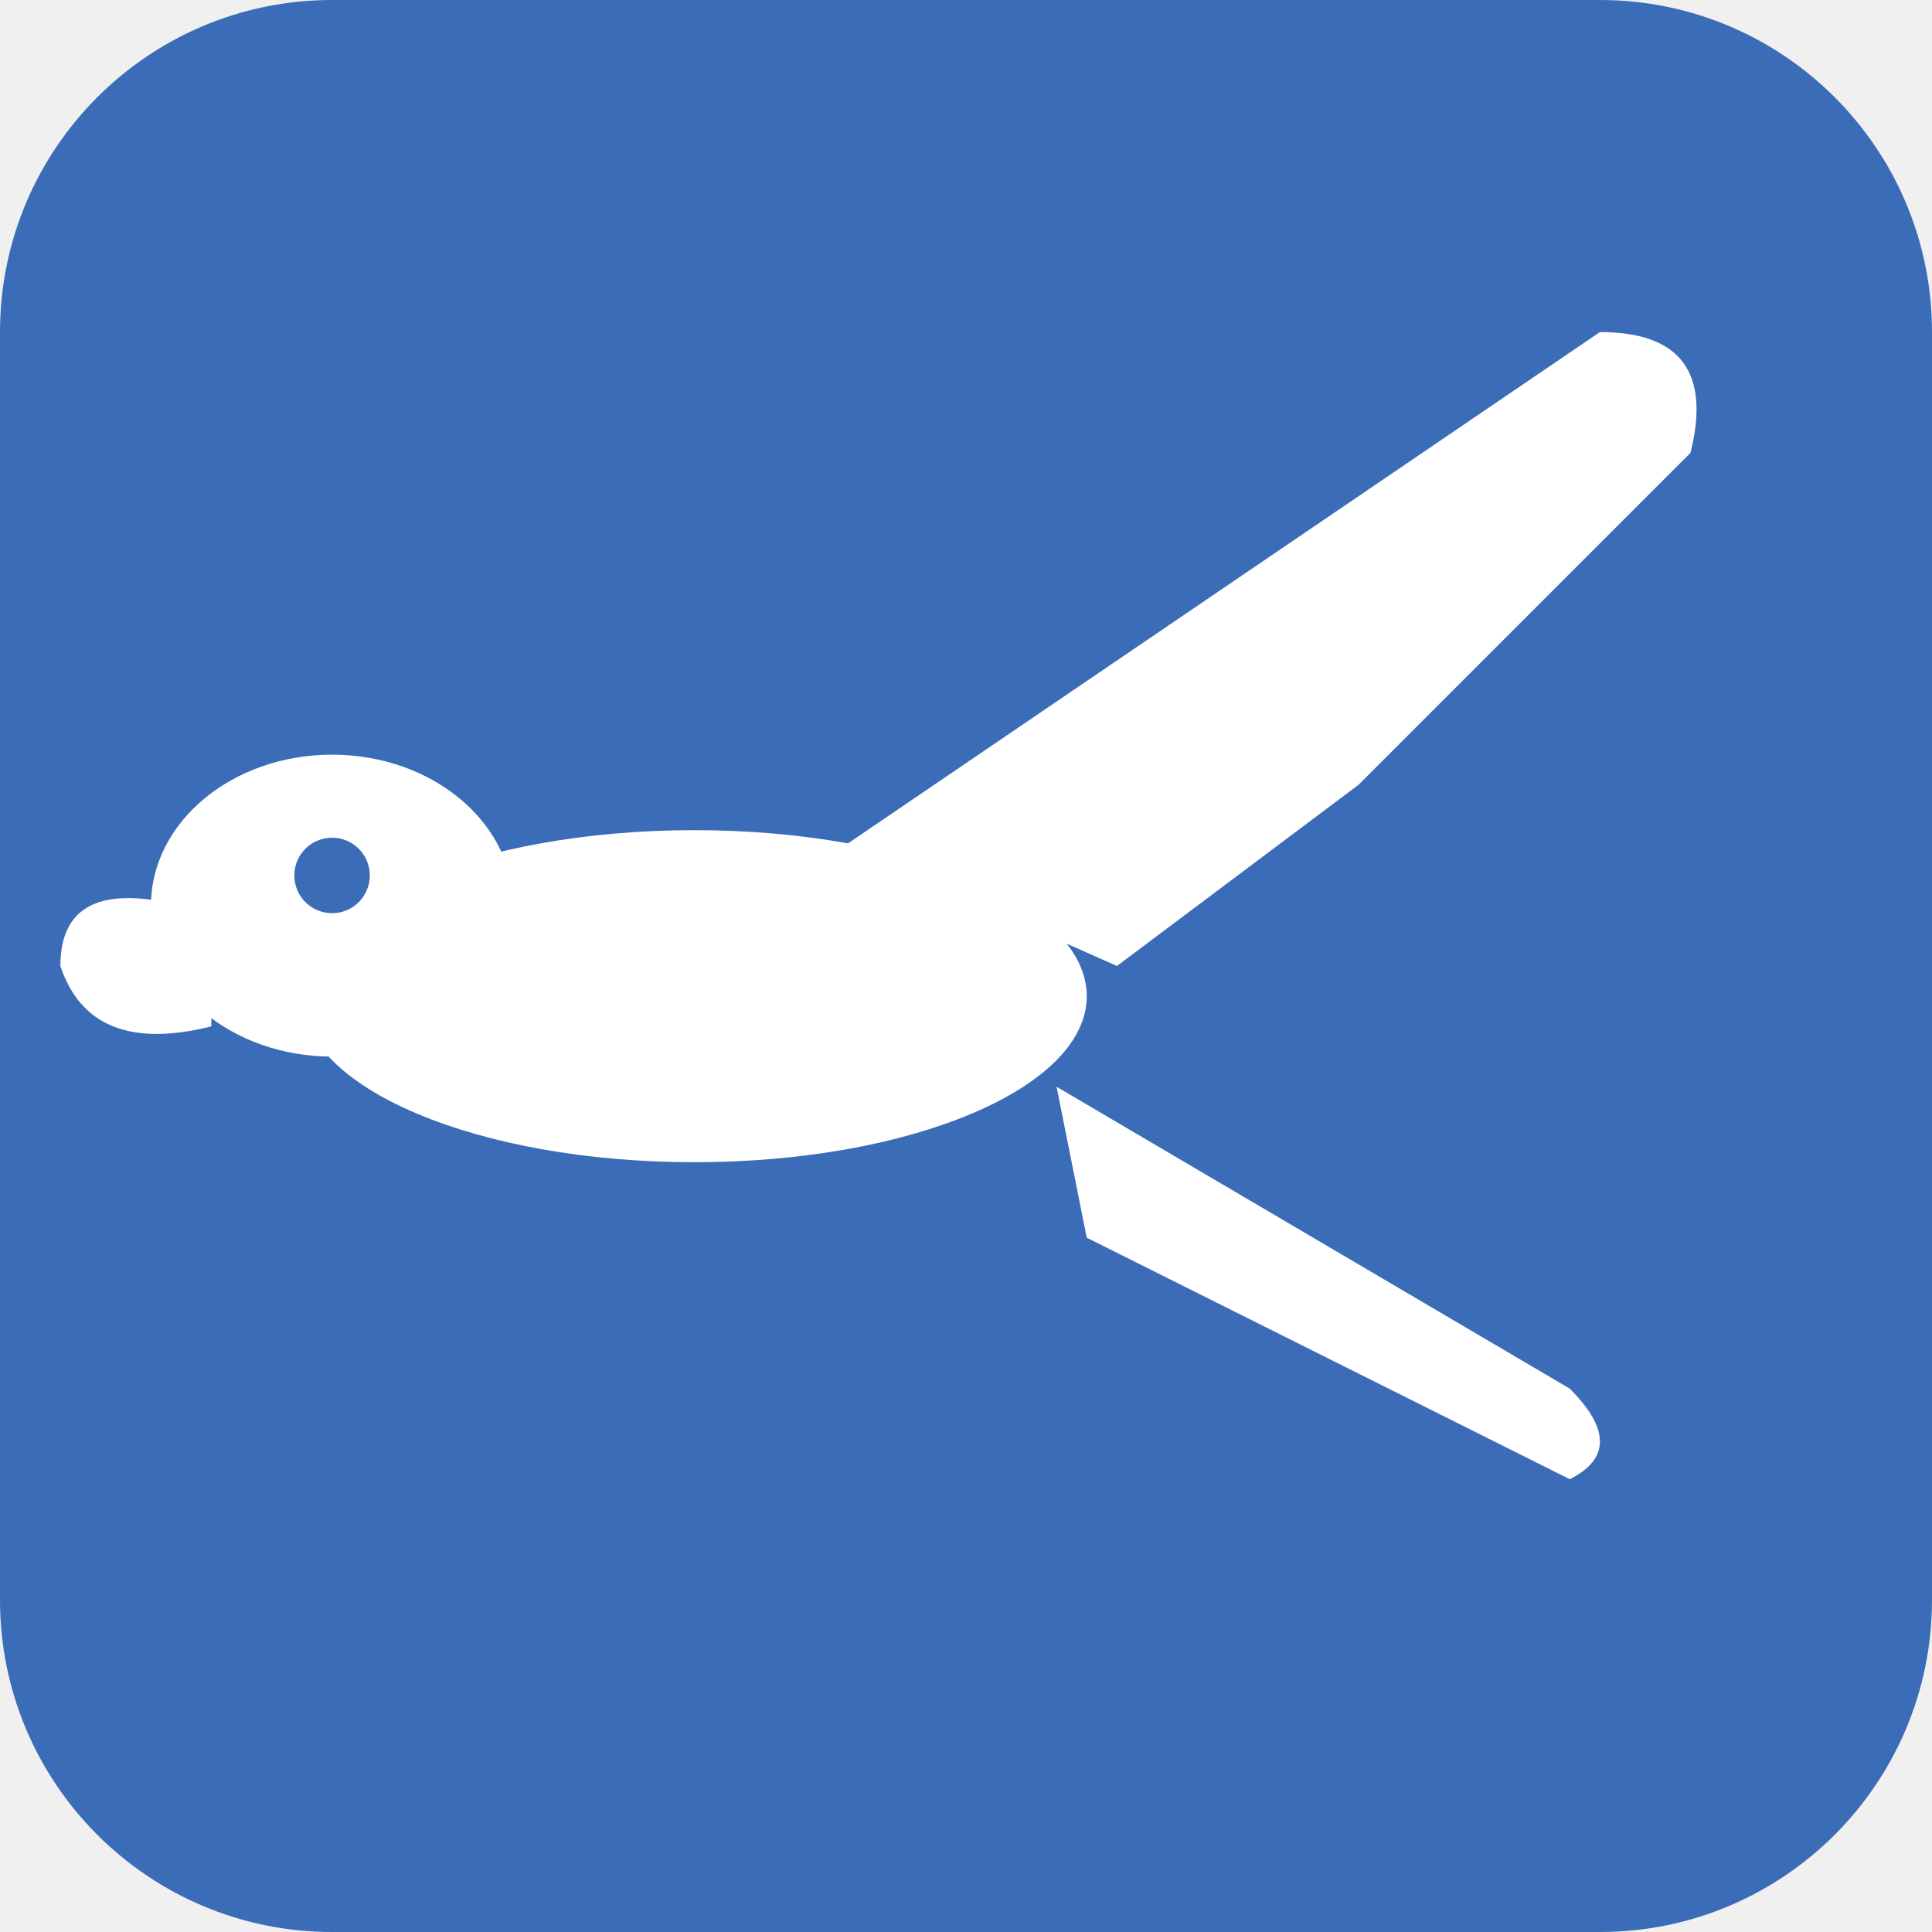
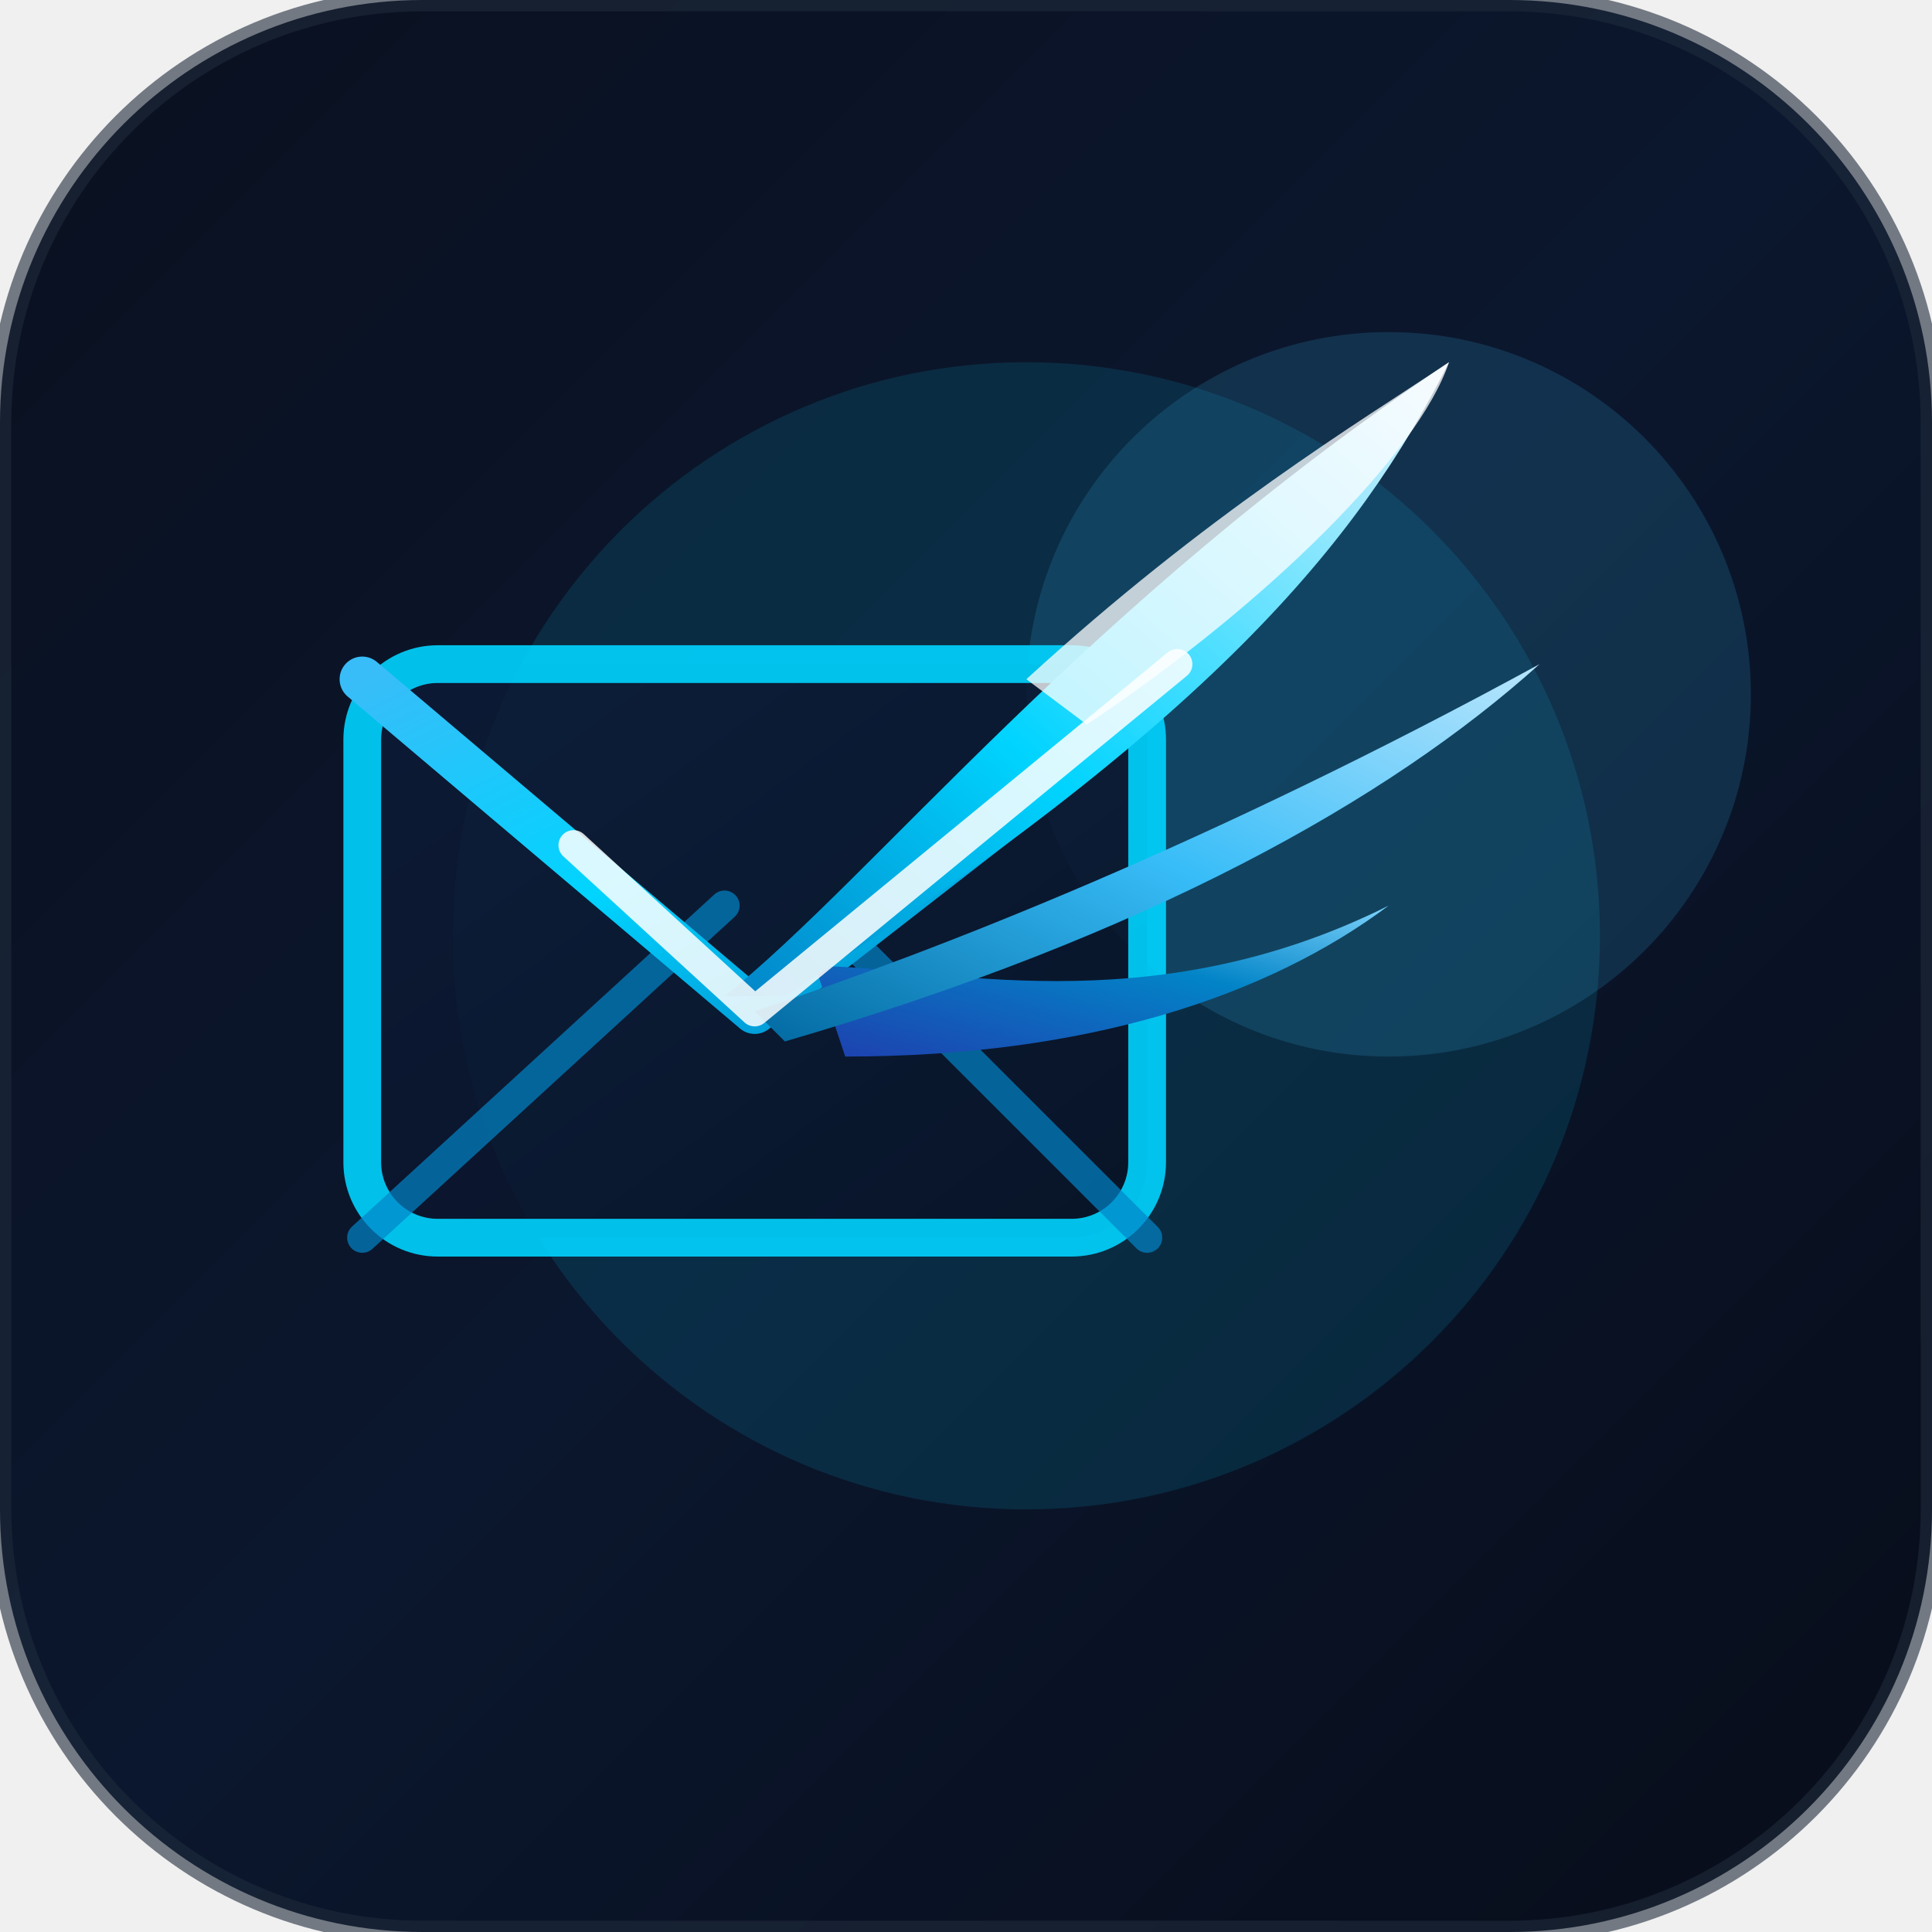
- <svg xmlns="http://www.w3.org/2000/svg" viewBox="0 0 128 128">
-   <rect width="128" height="128" rx="22" fill="#3b6cb7" />
-   <g fill="#ffffff">
-     <path d="M 56 56 L 106 22 Q 114 22 112 30 L 90 52 L 74 64 Z" />
-     <ellipse cx="46" cy="66" rx="26" ry="11" />
-     <ellipse cx="22" cy="60" rx="12" ry="10" />
-     <path d="M 12 60 Q 4 58 4 64 Q 6 70 14 68 L 14 64 Z" />
-     <path d="M 70 72 L 104 92 Q 108 96 104 98 L 72 82 Z" />
-   </g>
-   <circle cx="22" cy="58" r="2.5" fill="#3b6cb7" />
+ <svg xmlns="http://www.w3.org/2000/svg" viewBox="0 0 128 128" width="128" height="128">
+   <defs>
+     <linearGradient id="bg-grad" x1="0%" y1="0%" x2="100%" y2="100%">
+       <stop offset="0%" stop-color="#0a101f" />
+       <stop offset="50%" stop-color="#0b172e" />
+       <stop offset="100%" stop-color="#070c18" />
+     </linearGradient>
+     <linearGradient id="wing-primary" x1="0%" y1="100%" x2="100%" y2="0%">
+       <stop offset="0%" stop-color="#0284c7" />
+       <stop offset="40%" stop-color="#00d4ff" />
+       <stop offset="100%" stop-color="#e0f2fe" />
+     </linearGradient>
+     <linearGradient id="wing-secondary" x1="0%" y1="100%" x2="100%" y2="0%">
+       <stop offset="0%" stop-color="#0369a1" />
+       <stop offset="50%" stop-color="#38bdf8" />
+       <stop offset="100%" stop-color="#bae6fd" />
+     </linearGradient>
+     <linearGradient id="wing-tertiary" x1="0%" y1="100%" x2="100%" y2="0%">
+       <stop offset="0%" stop-color="#1e40af" />
+       <stop offset="60%" stop-color="#0284c7" />
+       <stop offset="100%" stop-color="#7dd3fc" />
+     </linearGradient>
+     <linearGradient id="envelope-glow" x1="0%" y1="0%" x2="100%" y2="100%">
+       <stop offset="0%" stop-color="#38bdf8" />
+       <stop offset="50%" stop-color="#00d4ff" />
+       <stop offset="100%" stop-color="#0284c7" />
+     </linearGradient>
+     <linearGradient id="envelope-fill" x1="0%" y1="0%" x2="100%" y2="100%">
+       <stop offset="0%" stop-color="#0d1b38" stop-opacity="0.8" />
+       <stop offset="100%" stop-color="#081124" stop-opacity="0.9" />
+     </linearGradient>
+     <linearGradient id="speed-grad" x1="0%" y1="0%" x2="100%" y2="0%">
+       <stop offset="0%" stop-color="#00d4ff" stop-opacity="0" />
+       <stop offset="70%" stop-color="#00d4ff" stop-opacity="0.8" />
+       <stop offset="100%" stop-color="#e0f2fe" stop-opacity="1" />
+     </linearGradient>
+     <filter id="glow" x="-20%" y="-20%" width="140%" height="140%">
+       <feGaussianBlur stdDeviation="3" result="blur" />
+       <feComposite in="SourceGraphic" in2="blur" operator="over" />
+     </filter>
+   </defs>
+   <rect width="128" height="128" rx="28" fill="url(#bg-grad)" />
+   <rect width="128" height="128" rx="28" fill="none" stroke="#1e293b" stroke-width="1.5" opacity="0.6" />
+   <circle cx="68" cy="62" r="38" fill="#00d4ff" opacity="0.12" />
+   <circle cx="92" cy="46" r="24" fill="#38bdf8" opacity="0.16" />
+   <line x1="42" y1="36" x2="68" y2="36" stroke="url(#speed-grad)" stroke-width="2.5" stroke-linecap="round" opacity="0.5" />
+   <line x1="68" y1="68" x2="94" y2="68" stroke="url(#speed-grad)" stroke-width="2.5" stroke-linecap="round" opacity="0.65" />
+   <line x1="72" y1="74" x2="88" y2="74" stroke="url(#speed-grad)" stroke-width="2" stroke-linecap="round" opacity="0.5" />
+   <line x1="38" y1="84" x2="70" y2="84" stroke="url(#speed-grad)" stroke-width="2.5" stroke-linecap="round" opacity="0.7" />
+   <rect x="24" y="44" width="52" height="38" rx="5" fill="url(#envelope-fill)" />
+   <rect x="24" y="44" width="52" height="38" rx="5" fill="none" stroke="#00d4ff" stroke-width="2.5" stroke-linejoin="round" opacity="0.9" />
+   <path d="M 24 82 L 48 60 M 76 82 L 56 62" fill="none" stroke="#0284c7" stroke-width="2" stroke-linecap="round" opacity="0.7" />
+   <path d="M 24 45 L 50 67 L 68 53" fill="none" stroke="url(#envelope-glow)" stroke-width="3" stroke-linecap="round" stroke-linejoin="round" />
+   <path d="M 54 64 C 62 64, 76 68, 92 60 C 84 66, 72 70, 56 70 Z" fill="url(#wing-tertiary)" />
+   <path d="M 50 67 C 62 63, 80 56, 102 44 C 92 53, 76 62, 52 69 Z" fill="url(#wing-secondary)" />
+   <path d="M 48 66 C 58 58, 72 40, 96 24 C 90 36, 80 48, 52 66 Z" fill="url(#wing-primary)" />
+   <path d="M 68 45 C 80 34, 90 28, 96 24 C 94 30, 84 40, 72 48 Z" fill="#ffffff" opacity="0.75" />
+   <path d="M 38 56 L 50 67 L 78 44" fill="none" stroke="#ffffff" stroke-width="2" stroke-linecap="round" stroke-linejoin="round" opacity="0.85" />
</svg>
